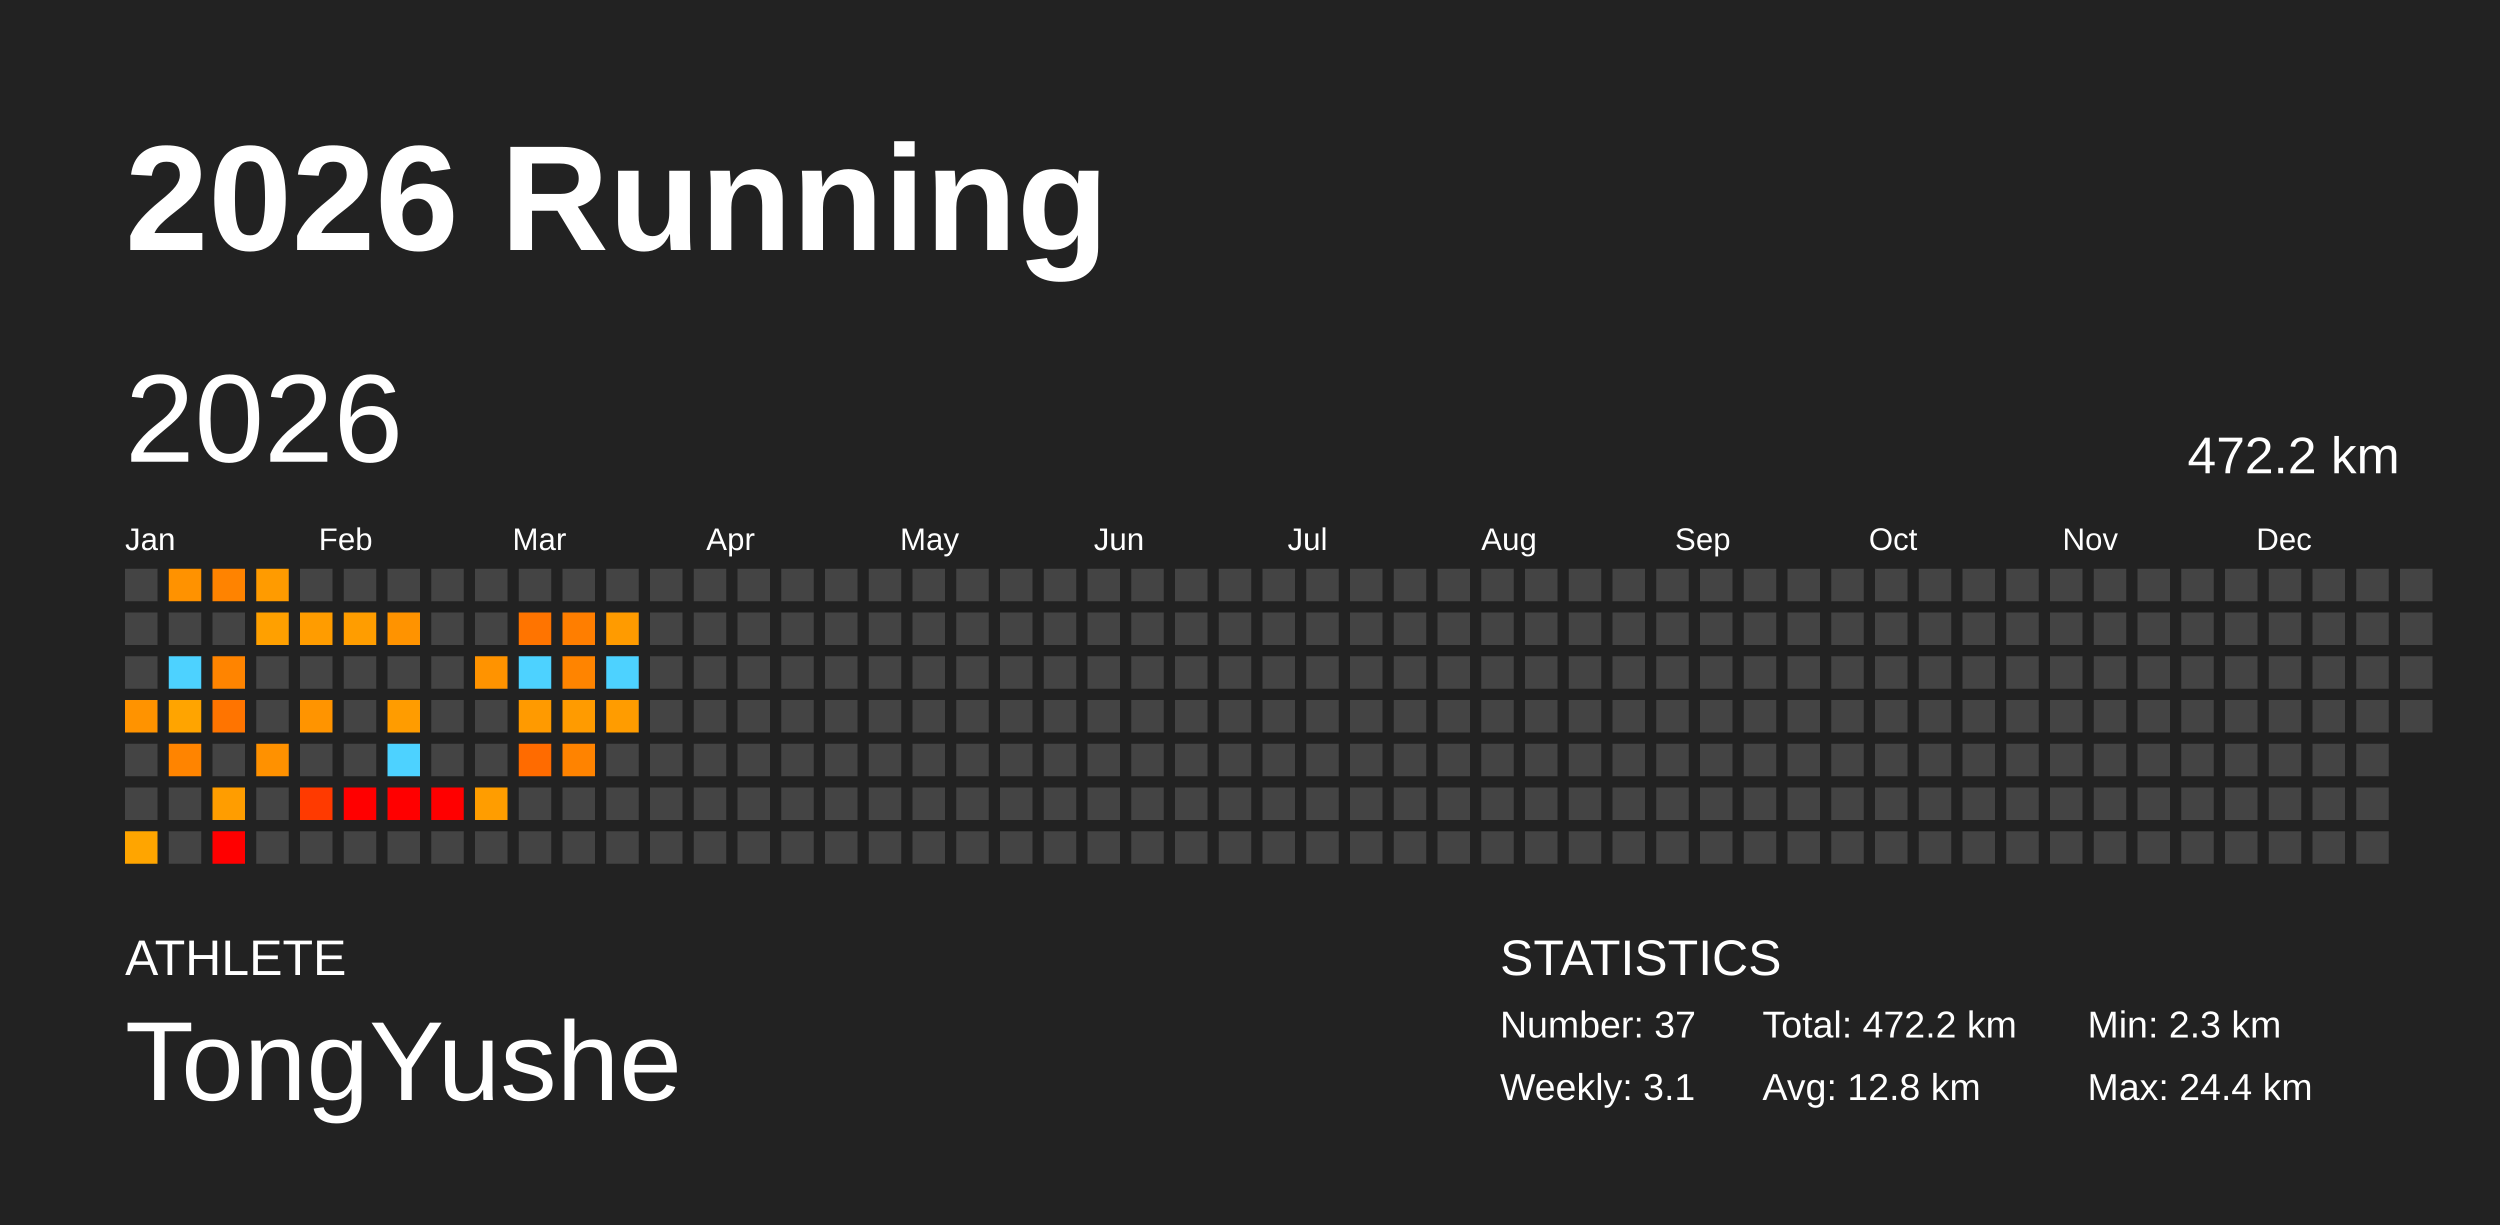
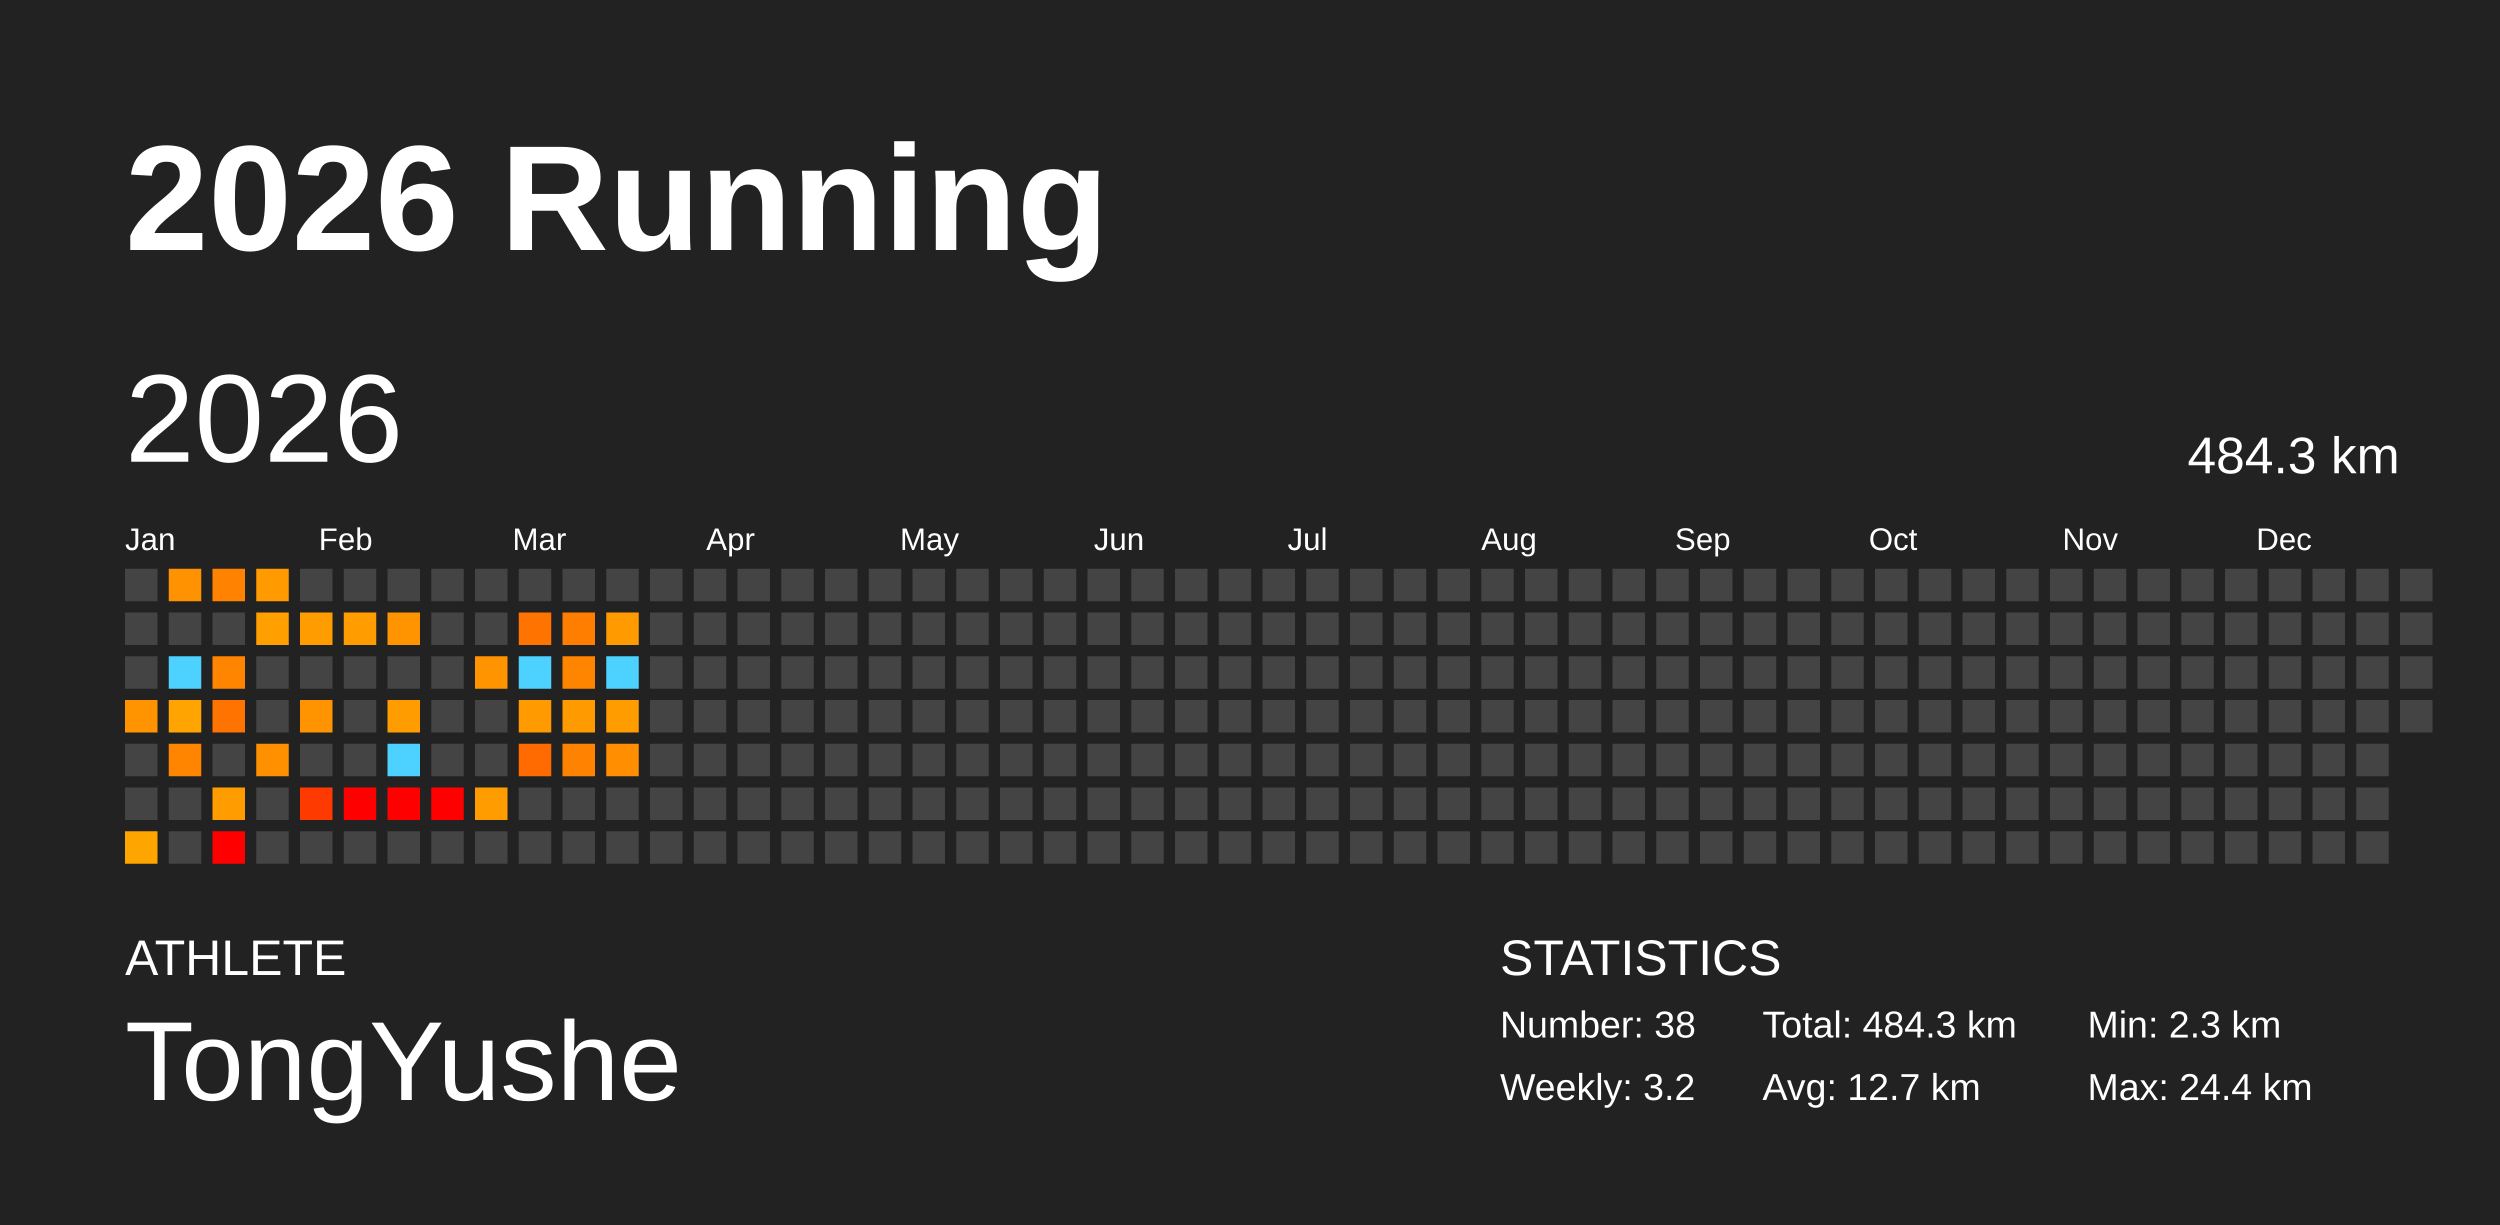
<svg xmlns="http://www.w3.org/2000/svg" baseProfile="full" height="98mm" version="1.1" viewBox="0,0,200,98" width="200mm">
  <defs />
  <rect fill="#222222" height="98" width="200" x="0" y="0" />
  <text fill="#FFFFFF" style="font-size:12px; font-family:Arial; font-weight:bold;" x="10" y="20">2026 Running</text>
  <text fill="#FFFFFF" style="font-size:4px; font-family:Arial" x="10" y="78">ATHLETE</text>
  <text fill="#FFFFFF" style="font-size:9px; font-family:Arial" x="10" y="88">TongYushe</text>
  <text fill="#FFFFFF" style="font-size:4px; font-family:Arial" x="120" y="78">STATISTICS</text>
-   <text fill="#FFFFFF" style="font-size:3px; font-family:Arial" x="120" y="83">Number: 37</text>
-   <text fill="#FFFFFF" style="font-size:3px; font-family:Arial" x="120" y="88">Weekly: 3.1</text>
-   <text fill="#FFFFFF" style="font-size:3px; font-family:Arial" x="141" y="83">Total: 472.2 km</text>
-   <text fill="#FFFFFF" style="font-size:3px; font-family:Arial" x="141" y="88">Avg: 12.8 km</text>
+   <text fill="#FFFFFF" style="font-size:3px; font-family:Arial" x="120" y="83">Number: 38</text>
+   <text fill="#FFFFFF" style="font-size:3px; font-family:Arial" x="120" y="88">Weekly: 3.2</text>
+   <text fill="#FFFFFF" style="font-size:3px; font-family:Arial" x="141" y="83">Total: 484.3 km</text>
+   <text fill="#FFFFFF" style="font-size:3px; font-family:Arial" x="141" y="88">Avg: 12.7 km</text>
  <text fill="#FFFFFF" style="font-size:3px; font-family:Arial" x="167" y="83">Min: 2.3 km</text>
  <text fill="#FFFFFF" style="font-size:3px; font-family:Arial" x="167" y="88">Max: 24.4 km</text>
  <text dominant-baseline="hanging" fill="#FFFFFF" style="font-size:10.0px; font-family:Arial;" x="10" y="30">2026</text>
-   <text dominant-baseline="hanging" fill="#FFFFFF" style="font-size:4.125px; font-family:Arial;" x="175" y="35">472.2 km</text>
+   <text dominant-baseline="hanging" fill="#FFFFFF" style="font-size:4.125px; font-family:Arial;" x="175" y="35">484.3 km</text>
  <text fill="#FFFFFF" style="font-size:2.5px; font-family:Arial" x="10.0" y="44">Jan</text>
  <text fill="#FFFFFF" style="font-size:2.5px; font-family:Arial" x="25.5" y="44">Feb</text>
  <text fill="#FFFFFF" style="font-size:2.5px; font-family:Arial" x="41.0" y="44">Mar</text>
  <text fill="#FFFFFF" style="font-size:2.5px; font-family:Arial" x="56.5" y="44">Apr</text>
  <text fill="#FFFFFF" style="font-size:2.5px; font-family:Arial" x="72.0" y="44">May</text>
  <text fill="#FFFFFF" style="font-size:2.5px; font-family:Arial" x="87.5" y="44">Jun</text>
  <text fill="#FFFFFF" style="font-size:2.5px; font-family:Arial" x="103.0" y="44">Jul</text>
  <text fill="#FFFFFF" style="font-size:2.5px; font-family:Arial" x="118.5" y="44">Aug</text>
  <text fill="#FFFFFF" style="font-size:2.5px; font-family:Arial" x="134.0" y="44">Sep</text>
  <text fill="#FFFFFF" style="font-size:2.5px; font-family:Arial" x="149.5" y="44">Oct</text>
  <text fill="#FFFFFF" style="font-size:2.5px; font-family:Arial" x="165.0" y="44">Nov</text>
  <text fill="#FFFFFF" style="font-size:2.5px; font-family:Arial" x="180.5" y="44">Dec</text>
  <rect fill="#444444" height="2.6" width="2.6" x="10.0" y="45.5" />
  <rect fill="#444444" height="2.6" width="2.6" x="10.0" y="49.0" />
  <rect fill="#444444" height="2.6" width="2.6" x="10.0" y="52.5" />
  <rect fill="#ff9300" height="2.6" width="2.6" x="10.0" y="56.0" />
  <rect fill="#444444" height="2.6" width="2.6" x="10.0" y="59.5" />
  <rect fill="#444444" height="2.6" width="2.6" x="10.0" y="63.0" />
  <rect fill="#ffa500" height="2.6" width="2.6" x="10.0" y="66.5" />
  <rect fill="#ff9200" height="2.6" width="2.6" x="13.5" y="45.5" />
  <rect fill="#444444" height="2.6" width="2.6" x="13.5" y="49.0" />
  <rect fill="#4dd2ff" height="2.6" width="2.6" x="13.5" y="52.5" />
  <rect fill="#ffa400" height="2.6" width="2.6" x="13.5" y="56.0" />
  <rect fill="#ff8400" height="2.6" width="2.6" x="13.5" y="59.5" />
  <rect fill="#444444" height="2.6" width="2.6" x="13.5" y="63.0" />
  <rect fill="#444444" height="2.6" width="2.6" x="13.5" y="66.5" />
  <rect fill="#ff8300" height="2.6" width="2.6" x="17.0" y="45.5" />
  <rect fill="#444444" height="2.6" width="2.6" x="17.0" y="49.0" />
  <rect fill="#ff8400" height="2.6" width="2.6" x="17.0" y="52.5" />
  <rect fill="#ff7400" height="2.6" width="2.6" x="17.0" y="56.0" />
  <rect fill="#444444" height="2.6" width="2.6" x="17.0" y="59.5" />
  <rect fill="#ff9d00" height="2.6" width="2.6" x="17.0" y="63.0" />
  <rect fill="red" height="2.6" width="2.6" x="17.0" y="66.5" />
  <rect fill="#ff9b00" height="2.6" width="2.6" x="20.5" y="45.5" />
  <rect fill="#ffa000" height="2.6" width="2.6" x="20.5" y="49.0" />
  <rect fill="#444444" height="2.6" width="2.6" x="20.5" y="52.5" />
  <rect fill="#444444" height="2.6" width="2.6" x="20.5" y="56.0" />
  <rect fill="#ff9100" height="2.6" width="2.6" x="20.5" y="59.5" />
  <rect fill="#444444" height="2.6" width="2.6" x="20.5" y="63.0" />
  <rect fill="#444444" height="2.6" width="2.6" x="20.5" y="66.5" />
  <rect fill="#444444" height="2.6" width="2.6" x="24.0" y="45.5" />
  <rect fill="#ff9c00" height="2.6" width="2.6" x="24.0" y="49.0" />
  <rect fill="#444444" height="2.6" width="2.6" x="24.0" y="52.5" />
  <rect fill="#ff9400" height="2.6" width="2.6" x="24.0" y="56.0" />
  <rect fill="#444444" height="2.6" width="2.6" x="24.0" y="59.5" />
  <rect fill="#ff3a00" height="2.6" width="2.6" x="24.0" y="63.0" />
  <rect fill="#444444" height="2.6" width="2.6" x="24.0" y="66.5" />
  <rect fill="#444444" height="2.6" width="2.6" x="27.5" y="45.5" />
  <rect fill="#ff9d00" height="2.6" width="2.6" x="27.5" y="49.0" />
  <rect fill="#444444" height="2.6" width="2.6" x="27.5" y="52.5" />
  <rect fill="#444444" height="2.6" width="2.6" x="27.5" y="56.0" />
  <rect fill="#444444" height="2.6" width="2.6" x="27.5" y="59.5" />
  <rect fill="red" height="2.6" width="2.6" x="27.5" y="63.0" />
  <rect fill="#444444" height="2.6" width="2.6" x="27.5" y="66.5" />
  <rect fill="#444444" height="2.6" width="2.6" x="31.0" y="45.5" />
  <rect fill="#ff9300" height="2.6" width="2.6" x="31.0" y="49.0" />
  <rect fill="#444444" height="2.6" width="2.6" x="31.0" y="52.5" />
  <rect fill="#ff9c00" height="2.6" width="2.6" x="31.0" y="56.0" />
  <rect fill="#4dd2ff" height="2.6" width="2.6" x="31.0" y="59.5" />
  <rect fill="red" height="2.6" width="2.6" x="31.0" y="63.0" />
  <rect fill="#444444" height="2.6" width="2.6" x="31.0" y="66.5" />
  <rect fill="#444444" height="2.6" width="2.6" x="34.5" y="45.5" />
  <rect fill="#444444" height="2.6" width="2.6" x="34.5" y="49.0" />
  <rect fill="#444444" height="2.6" width="2.6" x="34.5" y="52.5" />
  <rect fill="#444444" height="2.6" width="2.6" x="34.5" y="56.0" />
  <rect fill="#444444" height="2.6" width="2.6" x="34.5" y="59.5" />
  <rect fill="red" height="2.6" width="2.6" x="34.5" y="63.0" />
  <rect fill="#444444" height="2.6" width="2.6" x="34.5" y="66.5" />
  <rect fill="#444444" height="2.6" width="2.6" x="38.0" y="45.5" />
  <rect fill="#444444" height="2.6" width="2.6" x="38.0" y="49.0" />
  <rect fill="#ff9300" height="2.6" width="2.6" x="38.0" y="52.5" />
  <rect fill="#444444" height="2.6" width="2.6" x="38.0" y="56.0" />
  <rect fill="#444444" height="2.6" width="2.6" x="38.0" y="59.5" />
  <rect fill="#ff9d00" height="2.6" width="2.6" x="38.0" y="63.0" />
  <rect fill="#444444" height="2.6" width="2.6" x="38.0" y="66.5" />
  <rect fill="#444444" height="2.6" width="2.6" x="41.5" y="45.5" />
  <rect fill="#ff7400" height="2.6" width="2.6" x="41.5" y="49.0" />
  <rect fill="#4dd2ff" height="2.6" width="2.6" x="41.5" y="52.5" />
  <rect fill="#ff9a00" height="2.6" width="2.6" x="41.5" y="56.0" />
  <rect fill="#ff6b00" height="2.6" width="2.6" x="41.5" y="59.5" />
  <rect fill="#444444" height="2.6" width="2.6" x="41.5" y="63.0" />
  <rect fill="#444444" height="2.6" width="2.6" x="41.5" y="66.5" />
  <rect fill="#444444" height="2.6" width="2.6" x="45.0" y="45.5" />
  <rect fill="#ff7e00" height="2.6" width="2.6" x="45.0" y="49.0" />
  <rect fill="#ff8400" height="2.6" width="2.6" x="45.0" y="52.5" />
  <rect fill="#ff9b00" height="2.6" width="2.6" x="45.0" y="56.0" />
  <rect fill="#ff8300" height="2.6" width="2.6" x="45.0" y="59.5" />
  <rect fill="#444444" height="2.6" width="2.6" x="45.0" y="63.0" />
  <rect fill="#444444" height="2.6" width="2.6" x="45.0" y="66.5" />
  <rect fill="#444444" height="2.6" width="2.6" x="48.5" y="45.5" />
  <rect fill="#ff9b00" height="2.6" width="2.6" x="48.5" y="49.0" />
  <rect fill="#4dd2ff" height="2.6" width="2.6" x="48.5" y="52.5" />
  <rect fill="#ff9c00" height="2.6" width="2.6" x="48.5" y="56.0" />
-   <rect fill="#444444" height="2.6" width="2.6" x="48.5" y="59.5" />
+   <rect fill="#ff8e00" height="2.6" width="2.6" x="48.5" y="59.5" />
  <rect fill="#444444" height="2.6" width="2.6" x="48.5" y="63.0" />
  <rect fill="#444444" height="2.6" width="2.6" x="48.5" y="66.5" />
  <rect fill="#444444" height="2.6" width="2.6" x="52.0" y="45.5" />
  <rect fill="#444444" height="2.6" width="2.6" x="52.0" y="49.0" />
  <rect fill="#444444" height="2.6" width="2.6" x="52.0" y="52.5" />
  <rect fill="#444444" height="2.6" width="2.6" x="52.0" y="56.0" />
  <rect fill="#444444" height="2.6" width="2.6" x="52.0" y="59.5" />
  <rect fill="#444444" height="2.6" width="2.6" x="52.0" y="63.0" />
  <rect fill="#444444" height="2.6" width="2.6" x="52.0" y="66.5" />
  <rect fill="#444444" height="2.6" width="2.6" x="55.5" y="45.5" />
  <rect fill="#444444" height="2.6" width="2.6" x="55.5" y="49.0" />
  <rect fill="#444444" height="2.6" width="2.6" x="55.5" y="52.5" />
  <rect fill="#444444" height="2.6" width="2.6" x="55.5" y="56.0" />
  <rect fill="#444444" height="2.6" width="2.6" x="55.5" y="59.5" />
  <rect fill="#444444" height="2.6" width="2.6" x="55.5" y="63.0" />
  <rect fill="#444444" height="2.6" width="2.6" x="55.5" y="66.5" />
  <rect fill="#444444" height="2.6" width="2.6" x="59.0" y="45.5" />
  <rect fill="#444444" height="2.6" width="2.6" x="59.0" y="49.0" />
  <rect fill="#444444" height="2.6" width="2.6" x="59.0" y="52.5" />
  <rect fill="#444444" height="2.6" width="2.6" x="59.0" y="56.0" />
  <rect fill="#444444" height="2.6" width="2.6" x="59.0" y="59.5" />
  <rect fill="#444444" height="2.6" width="2.6" x="59.0" y="63.0" />
  <rect fill="#444444" height="2.6" width="2.6" x="59.0" y="66.5" />
  <rect fill="#444444" height="2.6" width="2.6" x="62.5" y="45.5" />
  <rect fill="#444444" height="2.6" width="2.6" x="62.5" y="49.0" />
  <rect fill="#444444" height="2.6" width="2.6" x="62.5" y="52.5" />
  <rect fill="#444444" height="2.6" width="2.6" x="62.5" y="56.0" />
  <rect fill="#444444" height="2.6" width="2.6" x="62.5" y="59.5" />
  <rect fill="#444444" height="2.6" width="2.6" x="62.5" y="63.0" />
  <rect fill="#444444" height="2.6" width="2.6" x="62.5" y="66.5" />
  <rect fill="#444444" height="2.6" width="2.6" x="66.0" y="45.5" />
  <rect fill="#444444" height="2.6" width="2.6" x="66.0" y="49.0" />
  <rect fill="#444444" height="2.6" width="2.6" x="66.0" y="52.5" />
  <rect fill="#444444" height="2.6" width="2.6" x="66.0" y="56.0" />
  <rect fill="#444444" height="2.6" width="2.6" x="66.0" y="59.5" />
  <rect fill="#444444" height="2.6" width="2.6" x="66.0" y="63.0" />
  <rect fill="#444444" height="2.6" width="2.6" x="66.0" y="66.5" />
  <rect fill="#444444" height="2.6" width="2.6" x="69.5" y="45.5" />
  <rect fill="#444444" height="2.6" width="2.6" x="69.5" y="49.0" />
  <rect fill="#444444" height="2.6" width="2.6" x="69.5" y="52.5" />
  <rect fill="#444444" height="2.6" width="2.6" x="69.5" y="56.0" />
  <rect fill="#444444" height="2.6" width="2.6" x="69.5" y="59.5" />
  <rect fill="#444444" height="2.6" width="2.6" x="69.5" y="63.0" />
  <rect fill="#444444" height="2.6" width="2.6" x="69.5" y="66.5" />
  <rect fill="#444444" height="2.6" width="2.6" x="73.0" y="45.5" />
  <rect fill="#444444" height="2.6" width="2.6" x="73.0" y="49.0" />
  <rect fill="#444444" height="2.6" width="2.6" x="73.0" y="52.5" />
  <rect fill="#444444" height="2.6" width="2.6" x="73.0" y="56.0" />
  <rect fill="#444444" height="2.6" width="2.6" x="73.0" y="59.5" />
  <rect fill="#444444" height="2.6" width="2.6" x="73.0" y="63.0" />
  <rect fill="#444444" height="2.6" width="2.6" x="73.0" y="66.5" />
  <rect fill="#444444" height="2.6" width="2.6" x="76.5" y="45.5" />
  <rect fill="#444444" height="2.6" width="2.6" x="76.5" y="49.0" />
  <rect fill="#444444" height="2.6" width="2.6" x="76.5" y="52.5" />
  <rect fill="#444444" height="2.6" width="2.6" x="76.5" y="56.0" />
  <rect fill="#444444" height="2.6" width="2.6" x="76.5" y="59.5" />
  <rect fill="#444444" height="2.6" width="2.6" x="76.5" y="63.0" />
  <rect fill="#444444" height="2.6" width="2.6" x="76.5" y="66.5" />
  <rect fill="#444444" height="2.6" width="2.6" x="80.0" y="45.5" />
  <rect fill="#444444" height="2.6" width="2.6" x="80.0" y="49.0" />
  <rect fill="#444444" height="2.6" width="2.6" x="80.0" y="52.5" />
  <rect fill="#444444" height="2.6" width="2.6" x="80.0" y="56.0" />
  <rect fill="#444444" height="2.6" width="2.6" x="80.0" y="59.5" />
  <rect fill="#444444" height="2.6" width="2.6" x="80.0" y="63.0" />
  <rect fill="#444444" height="2.6" width="2.6" x="80.0" y="66.5" />
  <rect fill="#444444" height="2.6" width="2.6" x="83.5" y="45.5" />
  <rect fill="#444444" height="2.6" width="2.6" x="83.5" y="49.0" />
  <rect fill="#444444" height="2.6" width="2.6" x="83.5" y="52.5" />
  <rect fill="#444444" height="2.6" width="2.6" x="83.5" y="56.0" />
  <rect fill="#444444" height="2.6" width="2.6" x="83.5" y="59.5" />
  <rect fill="#444444" height="2.6" width="2.6" x="83.5" y="63.0" />
  <rect fill="#444444" height="2.6" width="2.6" x="83.5" y="66.5" />
  <rect fill="#444444" height="2.6" width="2.6" x="87.0" y="45.5" />
  <rect fill="#444444" height="2.6" width="2.6" x="87.0" y="49.0" />
  <rect fill="#444444" height="2.6" width="2.6" x="87.0" y="52.5" />
  <rect fill="#444444" height="2.6" width="2.6" x="87.0" y="56.0" />
  <rect fill="#444444" height="2.6" width="2.6" x="87.0" y="59.5" />
  <rect fill="#444444" height="2.6" width="2.6" x="87.0" y="63.0" />
  <rect fill="#444444" height="2.6" width="2.6" x="87.0" y="66.5" />
  <rect fill="#444444" height="2.6" width="2.6" x="90.5" y="45.5" />
  <rect fill="#444444" height="2.6" width="2.6" x="90.5" y="49.0" />
  <rect fill="#444444" height="2.6" width="2.6" x="90.5" y="52.5" />
  <rect fill="#444444" height="2.6" width="2.6" x="90.5" y="56.0" />
  <rect fill="#444444" height="2.6" width="2.6" x="90.5" y="59.5" />
  <rect fill="#444444" height="2.6" width="2.6" x="90.5" y="63.0" />
  <rect fill="#444444" height="2.6" width="2.6" x="90.5" y="66.5" />
  <rect fill="#444444" height="2.6" width="2.6" x="94.0" y="45.5" />
  <rect fill="#444444" height="2.6" width="2.6" x="94.0" y="49.0" />
  <rect fill="#444444" height="2.6" width="2.6" x="94.0" y="52.5" />
  <rect fill="#444444" height="2.6" width="2.6" x="94.0" y="56.0" />
  <rect fill="#444444" height="2.6" width="2.6" x="94.0" y="59.5" />
  <rect fill="#444444" height="2.6" width="2.6" x="94.0" y="63.0" />
  <rect fill="#444444" height="2.6" width="2.6" x="94.0" y="66.5" />
  <rect fill="#444444" height="2.6" width="2.6" x="97.5" y="45.5" />
  <rect fill="#444444" height="2.6" width="2.6" x="97.5" y="49.0" />
  <rect fill="#444444" height="2.6" width="2.6" x="97.5" y="52.5" />
  <rect fill="#444444" height="2.6" width="2.6" x="97.5" y="56.0" />
  <rect fill="#444444" height="2.6" width="2.6" x="97.5" y="59.5" />
  <rect fill="#444444" height="2.6" width="2.6" x="97.5" y="63.0" />
  <rect fill="#444444" height="2.6" width="2.6" x="97.5" y="66.5" />
  <rect fill="#444444" height="2.6" width="2.6" x="101.0" y="45.5" />
  <rect fill="#444444" height="2.6" width="2.6" x="101.0" y="49.0" />
  <rect fill="#444444" height="2.6" width="2.6" x="101.0" y="52.5" />
  <rect fill="#444444" height="2.6" width="2.6" x="101.0" y="56.0" />
  <rect fill="#444444" height="2.6" width="2.6" x="101.0" y="59.5" />
  <rect fill="#444444" height="2.6" width="2.6" x="101.0" y="63.0" />
  <rect fill="#444444" height="2.6" width="2.6" x="101.0" y="66.5" />
  <rect fill="#444444" height="2.6" width="2.6" x="104.5" y="45.5" />
  <rect fill="#444444" height="2.6" width="2.6" x="104.5" y="49.0" />
  <rect fill="#444444" height="2.6" width="2.6" x="104.5" y="52.5" />
  <rect fill="#444444" height="2.6" width="2.6" x="104.5" y="56.0" />
  <rect fill="#444444" height="2.6" width="2.6" x="104.5" y="59.5" />
  <rect fill="#444444" height="2.6" width="2.6" x="104.5" y="63.0" />
  <rect fill="#444444" height="2.6" width="2.6" x="104.5" y="66.5" />
  <rect fill="#444444" height="2.6" width="2.6" x="108.0" y="45.5" />
  <rect fill="#444444" height="2.6" width="2.6" x="108.0" y="49.0" />
  <rect fill="#444444" height="2.6" width="2.6" x="108.0" y="52.5" />
  <rect fill="#444444" height="2.6" width="2.6" x="108.0" y="56.0" />
  <rect fill="#444444" height="2.6" width="2.6" x="108.0" y="59.5" />
  <rect fill="#444444" height="2.6" width="2.6" x="108.0" y="63.0" />
  <rect fill="#444444" height="2.6" width="2.6" x="108.0" y="66.5" />
  <rect fill="#444444" height="2.6" width="2.6" x="111.5" y="45.5" />
  <rect fill="#444444" height="2.6" width="2.6" x="111.5" y="49.0" />
  <rect fill="#444444" height="2.6" width="2.6" x="111.5" y="52.5" />
  <rect fill="#444444" height="2.6" width="2.6" x="111.5" y="56.0" />
  <rect fill="#444444" height="2.6" width="2.6" x="111.5" y="59.5" />
  <rect fill="#444444" height="2.6" width="2.6" x="111.5" y="63.0" />
  <rect fill="#444444" height="2.6" width="2.6" x="111.5" y="66.5" />
  <rect fill="#444444" height="2.6" width="2.6" x="115.0" y="45.5" />
  <rect fill="#444444" height="2.6" width="2.6" x="115.0" y="49.0" />
  <rect fill="#444444" height="2.6" width="2.6" x="115.0" y="52.5" />
  <rect fill="#444444" height="2.6" width="2.6" x="115.0" y="56.0" />
  <rect fill="#444444" height="2.6" width="2.6" x="115.0" y="59.5" />
  <rect fill="#444444" height="2.6" width="2.6" x="115.0" y="63.0" />
  <rect fill="#444444" height="2.6" width="2.6" x="115.0" y="66.5" />
  <rect fill="#444444" height="2.6" width="2.6" x="118.5" y="45.5" />
  <rect fill="#444444" height="2.6" width="2.6" x="118.5" y="49.0" />
  <rect fill="#444444" height="2.6" width="2.6" x="118.5" y="52.5" />
  <rect fill="#444444" height="2.6" width="2.6" x="118.5" y="56.0" />
  <rect fill="#444444" height="2.6" width="2.6" x="118.5" y="59.5" />
  <rect fill="#444444" height="2.6" width="2.6" x="118.5" y="63.0" />
  <rect fill="#444444" height="2.6" width="2.6" x="118.5" y="66.5" />
  <rect fill="#444444" height="2.6" width="2.6" x="122.0" y="45.5" />
  <rect fill="#444444" height="2.6" width="2.6" x="122.0" y="49.0" />
  <rect fill="#444444" height="2.6" width="2.6" x="122.0" y="52.5" />
  <rect fill="#444444" height="2.6" width="2.6" x="122.0" y="56.0" />
  <rect fill="#444444" height="2.6" width="2.6" x="122.0" y="59.5" />
  <rect fill="#444444" height="2.6" width="2.6" x="122.0" y="63.0" />
  <rect fill="#444444" height="2.6" width="2.6" x="122.0" y="66.5" />
  <rect fill="#444444" height="2.6" width="2.6" x="125.5" y="45.5" />
  <rect fill="#444444" height="2.6" width="2.6" x="125.5" y="49.0" />
  <rect fill="#444444" height="2.6" width="2.6" x="125.5" y="52.5" />
  <rect fill="#444444" height="2.6" width="2.6" x="125.5" y="56.0" />
  <rect fill="#444444" height="2.6" width="2.6" x="125.5" y="59.5" />
  <rect fill="#444444" height="2.6" width="2.6" x="125.5" y="63.0" />
  <rect fill="#444444" height="2.6" width="2.6" x="125.5" y="66.5" />
  <rect fill="#444444" height="2.6" width="2.6" x="129.0" y="45.5" />
  <rect fill="#444444" height="2.6" width="2.6" x="129.0" y="49.0" />
  <rect fill="#444444" height="2.6" width="2.6" x="129.0" y="52.5" />
  <rect fill="#444444" height="2.6" width="2.6" x="129.0" y="56.0" />
  <rect fill="#444444" height="2.6" width="2.6" x="129.0" y="59.5" />
  <rect fill="#444444" height="2.6" width="2.6" x="129.0" y="63.0" />
  <rect fill="#444444" height="2.6" width="2.6" x="129.0" y="66.5" />
  <rect fill="#444444" height="2.6" width="2.6" x="132.5" y="45.5" />
  <rect fill="#444444" height="2.6" width="2.6" x="132.5" y="49.0" />
  <rect fill="#444444" height="2.6" width="2.6" x="132.5" y="52.5" />
  <rect fill="#444444" height="2.6" width="2.6" x="132.5" y="56.0" />
  <rect fill="#444444" height="2.6" width="2.6" x="132.5" y="59.5" />
  <rect fill="#444444" height="2.6" width="2.6" x="132.5" y="63.0" />
  <rect fill="#444444" height="2.6" width="2.6" x="132.5" y="66.5" />
  <rect fill="#444444" height="2.6" width="2.6" x="136.0" y="45.5" />
  <rect fill="#444444" height="2.6" width="2.6" x="136.0" y="49.0" />
  <rect fill="#444444" height="2.6" width="2.6" x="136.0" y="52.5" />
  <rect fill="#444444" height="2.6" width="2.6" x="136.0" y="56.0" />
  <rect fill="#444444" height="2.6" width="2.6" x="136.0" y="59.5" />
  <rect fill="#444444" height="2.6" width="2.6" x="136.0" y="63.0" />
  <rect fill="#444444" height="2.6" width="2.6" x="136.0" y="66.5" />
  <rect fill="#444444" height="2.6" width="2.6" x="139.5" y="45.5" />
  <rect fill="#444444" height="2.6" width="2.6" x="139.5" y="49.0" />
  <rect fill="#444444" height="2.6" width="2.6" x="139.5" y="52.5" />
  <rect fill="#444444" height="2.6" width="2.6" x="139.5" y="56.0" />
  <rect fill="#444444" height="2.6" width="2.6" x="139.5" y="59.5" />
  <rect fill="#444444" height="2.6" width="2.6" x="139.5" y="63.0" />
  <rect fill="#444444" height="2.6" width="2.6" x="139.5" y="66.5" />
  <rect fill="#444444" height="2.6" width="2.6" x="143.0" y="45.5" />
  <rect fill="#444444" height="2.6" width="2.6" x="143.0" y="49.0" />
  <rect fill="#444444" height="2.6" width="2.6" x="143.0" y="52.5" />
  <rect fill="#444444" height="2.6" width="2.6" x="143.0" y="56.0" />
  <rect fill="#444444" height="2.6" width="2.6" x="143.0" y="59.5" />
  <rect fill="#444444" height="2.6" width="2.6" x="143.0" y="63.0" />
  <rect fill="#444444" height="2.6" width="2.6" x="143.0" y="66.5" />
  <rect fill="#444444" height="2.6" width="2.6" x="146.5" y="45.5" />
  <rect fill="#444444" height="2.6" width="2.6" x="146.5" y="49.0" />
  <rect fill="#444444" height="2.6" width="2.6" x="146.5" y="52.5" />
  <rect fill="#444444" height="2.6" width="2.6" x="146.5" y="56.0" />
  <rect fill="#444444" height="2.6" width="2.6" x="146.5" y="59.5" />
  <rect fill="#444444" height="2.6" width="2.6" x="146.5" y="63.0" />
  <rect fill="#444444" height="2.6" width="2.6" x="146.5" y="66.5" />
  <rect fill="#444444" height="2.6" width="2.6" x="150.0" y="45.5" />
  <rect fill="#444444" height="2.6" width="2.6" x="150.0" y="49.0" />
  <rect fill="#444444" height="2.6" width="2.6" x="150.0" y="52.5" />
  <rect fill="#444444" height="2.6" width="2.6" x="150.0" y="56.0" />
  <rect fill="#444444" height="2.6" width="2.6" x="150.0" y="59.5" />
  <rect fill="#444444" height="2.6" width="2.6" x="150.0" y="63.0" />
  <rect fill="#444444" height="2.6" width="2.6" x="150.0" y="66.5" />
  <rect fill="#444444" height="2.6" width="2.6" x="153.5" y="45.5" />
  <rect fill="#444444" height="2.6" width="2.6" x="153.5" y="49.0" />
  <rect fill="#444444" height="2.6" width="2.6" x="153.5" y="52.5" />
  <rect fill="#444444" height="2.6" width="2.6" x="153.5" y="56.0" />
  <rect fill="#444444" height="2.6" width="2.6" x="153.5" y="59.5" />
  <rect fill="#444444" height="2.6" width="2.6" x="153.5" y="63.0" />
  <rect fill="#444444" height="2.6" width="2.6" x="153.5" y="66.5" />
  <rect fill="#444444" height="2.6" width="2.6" x="157.0" y="45.5" />
  <rect fill="#444444" height="2.6" width="2.6" x="157.0" y="49.0" />
  <rect fill="#444444" height="2.6" width="2.6" x="157.0" y="52.5" />
  <rect fill="#444444" height="2.6" width="2.6" x="157.0" y="56.0" />
  <rect fill="#444444" height="2.6" width="2.6" x="157.0" y="59.5" />
  <rect fill="#444444" height="2.6" width="2.6" x="157.0" y="63.0" />
  <rect fill="#444444" height="2.6" width="2.6" x="157.0" y="66.5" />
  <rect fill="#444444" height="2.6" width="2.6" x="160.5" y="45.5" />
  <rect fill="#444444" height="2.6" width="2.6" x="160.5" y="49.0" />
  <rect fill="#444444" height="2.6" width="2.6" x="160.5" y="52.5" />
  <rect fill="#444444" height="2.6" width="2.6" x="160.5" y="56.0" />
  <rect fill="#444444" height="2.6" width="2.6" x="160.5" y="59.5" />
  <rect fill="#444444" height="2.6" width="2.6" x="160.5" y="63.0" />
  <rect fill="#444444" height="2.6" width="2.6" x="160.5" y="66.5" />
  <rect fill="#444444" height="2.6" width="2.6" x="164.0" y="45.5" />
  <rect fill="#444444" height="2.6" width="2.6" x="164.0" y="49.0" />
  <rect fill="#444444" height="2.6" width="2.6" x="164.0" y="52.5" />
  <rect fill="#444444" height="2.6" width="2.6" x="164.0" y="56.0" />
  <rect fill="#444444" height="2.6" width="2.6" x="164.0" y="59.5" />
  <rect fill="#444444" height="2.6" width="2.6" x="164.0" y="63.0" />
  <rect fill="#444444" height="2.6" width="2.6" x="164.0" y="66.5" />
  <rect fill="#444444" height="2.6" width="2.6" x="167.5" y="45.5" />
  <rect fill="#444444" height="2.6" width="2.6" x="167.5" y="49.0" />
  <rect fill="#444444" height="2.6" width="2.6" x="167.5" y="52.5" />
  <rect fill="#444444" height="2.6" width="2.6" x="167.5" y="56.0" />
  <rect fill="#444444" height="2.6" width="2.6" x="167.5" y="59.5" />
  <rect fill="#444444" height="2.6" width="2.6" x="167.5" y="63.0" />
  <rect fill="#444444" height="2.6" width="2.6" x="167.5" y="66.5" />
  <rect fill="#444444" height="2.6" width="2.6" x="171.0" y="45.5" />
  <rect fill="#444444" height="2.6" width="2.6" x="171.0" y="49.0" />
  <rect fill="#444444" height="2.6" width="2.6" x="171.0" y="52.5" />
  <rect fill="#444444" height="2.6" width="2.6" x="171.0" y="56.0" />
  <rect fill="#444444" height="2.6" width="2.6" x="171.0" y="59.5" />
  <rect fill="#444444" height="2.6" width="2.6" x="171.0" y="63.0" />
  <rect fill="#444444" height="2.6" width="2.6" x="171.0" y="66.5" />
  <rect fill="#444444" height="2.6" width="2.6" x="174.5" y="45.5" />
  <rect fill="#444444" height="2.6" width="2.6" x="174.5" y="49.0" />
  <rect fill="#444444" height="2.6" width="2.6" x="174.5" y="52.5" />
  <rect fill="#444444" height="2.6" width="2.6" x="174.5" y="56.0" />
  <rect fill="#444444" height="2.6" width="2.6" x="174.5" y="59.5" />
  <rect fill="#444444" height="2.6" width="2.6" x="174.5" y="63.0" />
  <rect fill="#444444" height="2.6" width="2.6" x="174.5" y="66.5" />
  <rect fill="#444444" height="2.6" width="2.6" x="178.0" y="45.5" />
  <rect fill="#444444" height="2.6" width="2.6" x="178.0" y="49.0" />
  <rect fill="#444444" height="2.6" width="2.6" x="178.0" y="52.5" />
  <rect fill="#444444" height="2.6" width="2.6" x="178.0" y="56.0" />
  <rect fill="#444444" height="2.6" width="2.6" x="178.0" y="59.5" />
  <rect fill="#444444" height="2.6" width="2.6" x="178.0" y="63.0" />
  <rect fill="#444444" height="2.6" width="2.6" x="178.0" y="66.5" />
  <rect fill="#444444" height="2.6" width="2.6" x="181.5" y="45.5" />
  <rect fill="#444444" height="2.6" width="2.6" x="181.5" y="49.0" />
  <rect fill="#444444" height="2.6" width="2.6" x="181.5" y="52.5" />
  <rect fill="#444444" height="2.6" width="2.6" x="181.5" y="56.0" />
  <rect fill="#444444" height="2.6" width="2.6" x="181.5" y="59.5" />
  <rect fill="#444444" height="2.6" width="2.6" x="181.5" y="63.0" />
  <rect fill="#444444" height="2.6" width="2.6" x="181.5" y="66.5" />
  <rect fill="#444444" height="2.6" width="2.6" x="185.0" y="45.5" />
  <rect fill="#444444" height="2.6" width="2.6" x="185.0" y="49.0" />
  <rect fill="#444444" height="2.6" width="2.6" x="185.0" y="52.5" />
  <rect fill="#444444" height="2.6" width="2.6" x="185.0" y="56.0" />
  <rect fill="#444444" height="2.6" width="2.6" x="185.0" y="59.5" />
  <rect fill="#444444" height="2.6" width="2.6" x="185.0" y="63.0" />
  <rect fill="#444444" height="2.6" width="2.6" x="185.0" y="66.5" />
  <rect fill="#444444" height="2.6" width="2.6" x="188.5" y="45.5" />
  <rect fill="#444444" height="2.6" width="2.6" x="188.5" y="49.0" />
  <rect fill="#444444" height="2.6" width="2.6" x="188.5" y="52.5" />
  <rect fill="#444444" height="2.6" width="2.6" x="188.5" y="56.0" />
  <rect fill="#444444" height="2.6" width="2.6" x="188.5" y="59.5" />
  <rect fill="#444444" height="2.6" width="2.6" x="188.5" y="63.0" />
  <rect fill="#444444" height="2.6" width="2.6" x="188.5" y="66.5" />
  <rect fill="#444444" height="2.6" width="2.6" x="192.0" y="45.5" />
  <rect fill="#444444" height="2.6" width="2.6" x="192.0" y="49.0" />
  <rect fill="#444444" height="2.6" width="2.6" x="192.0" y="52.5" />
  <rect fill="#444444" height="2.6" width="2.6" x="192.0" y="56.0" />
</svg>
